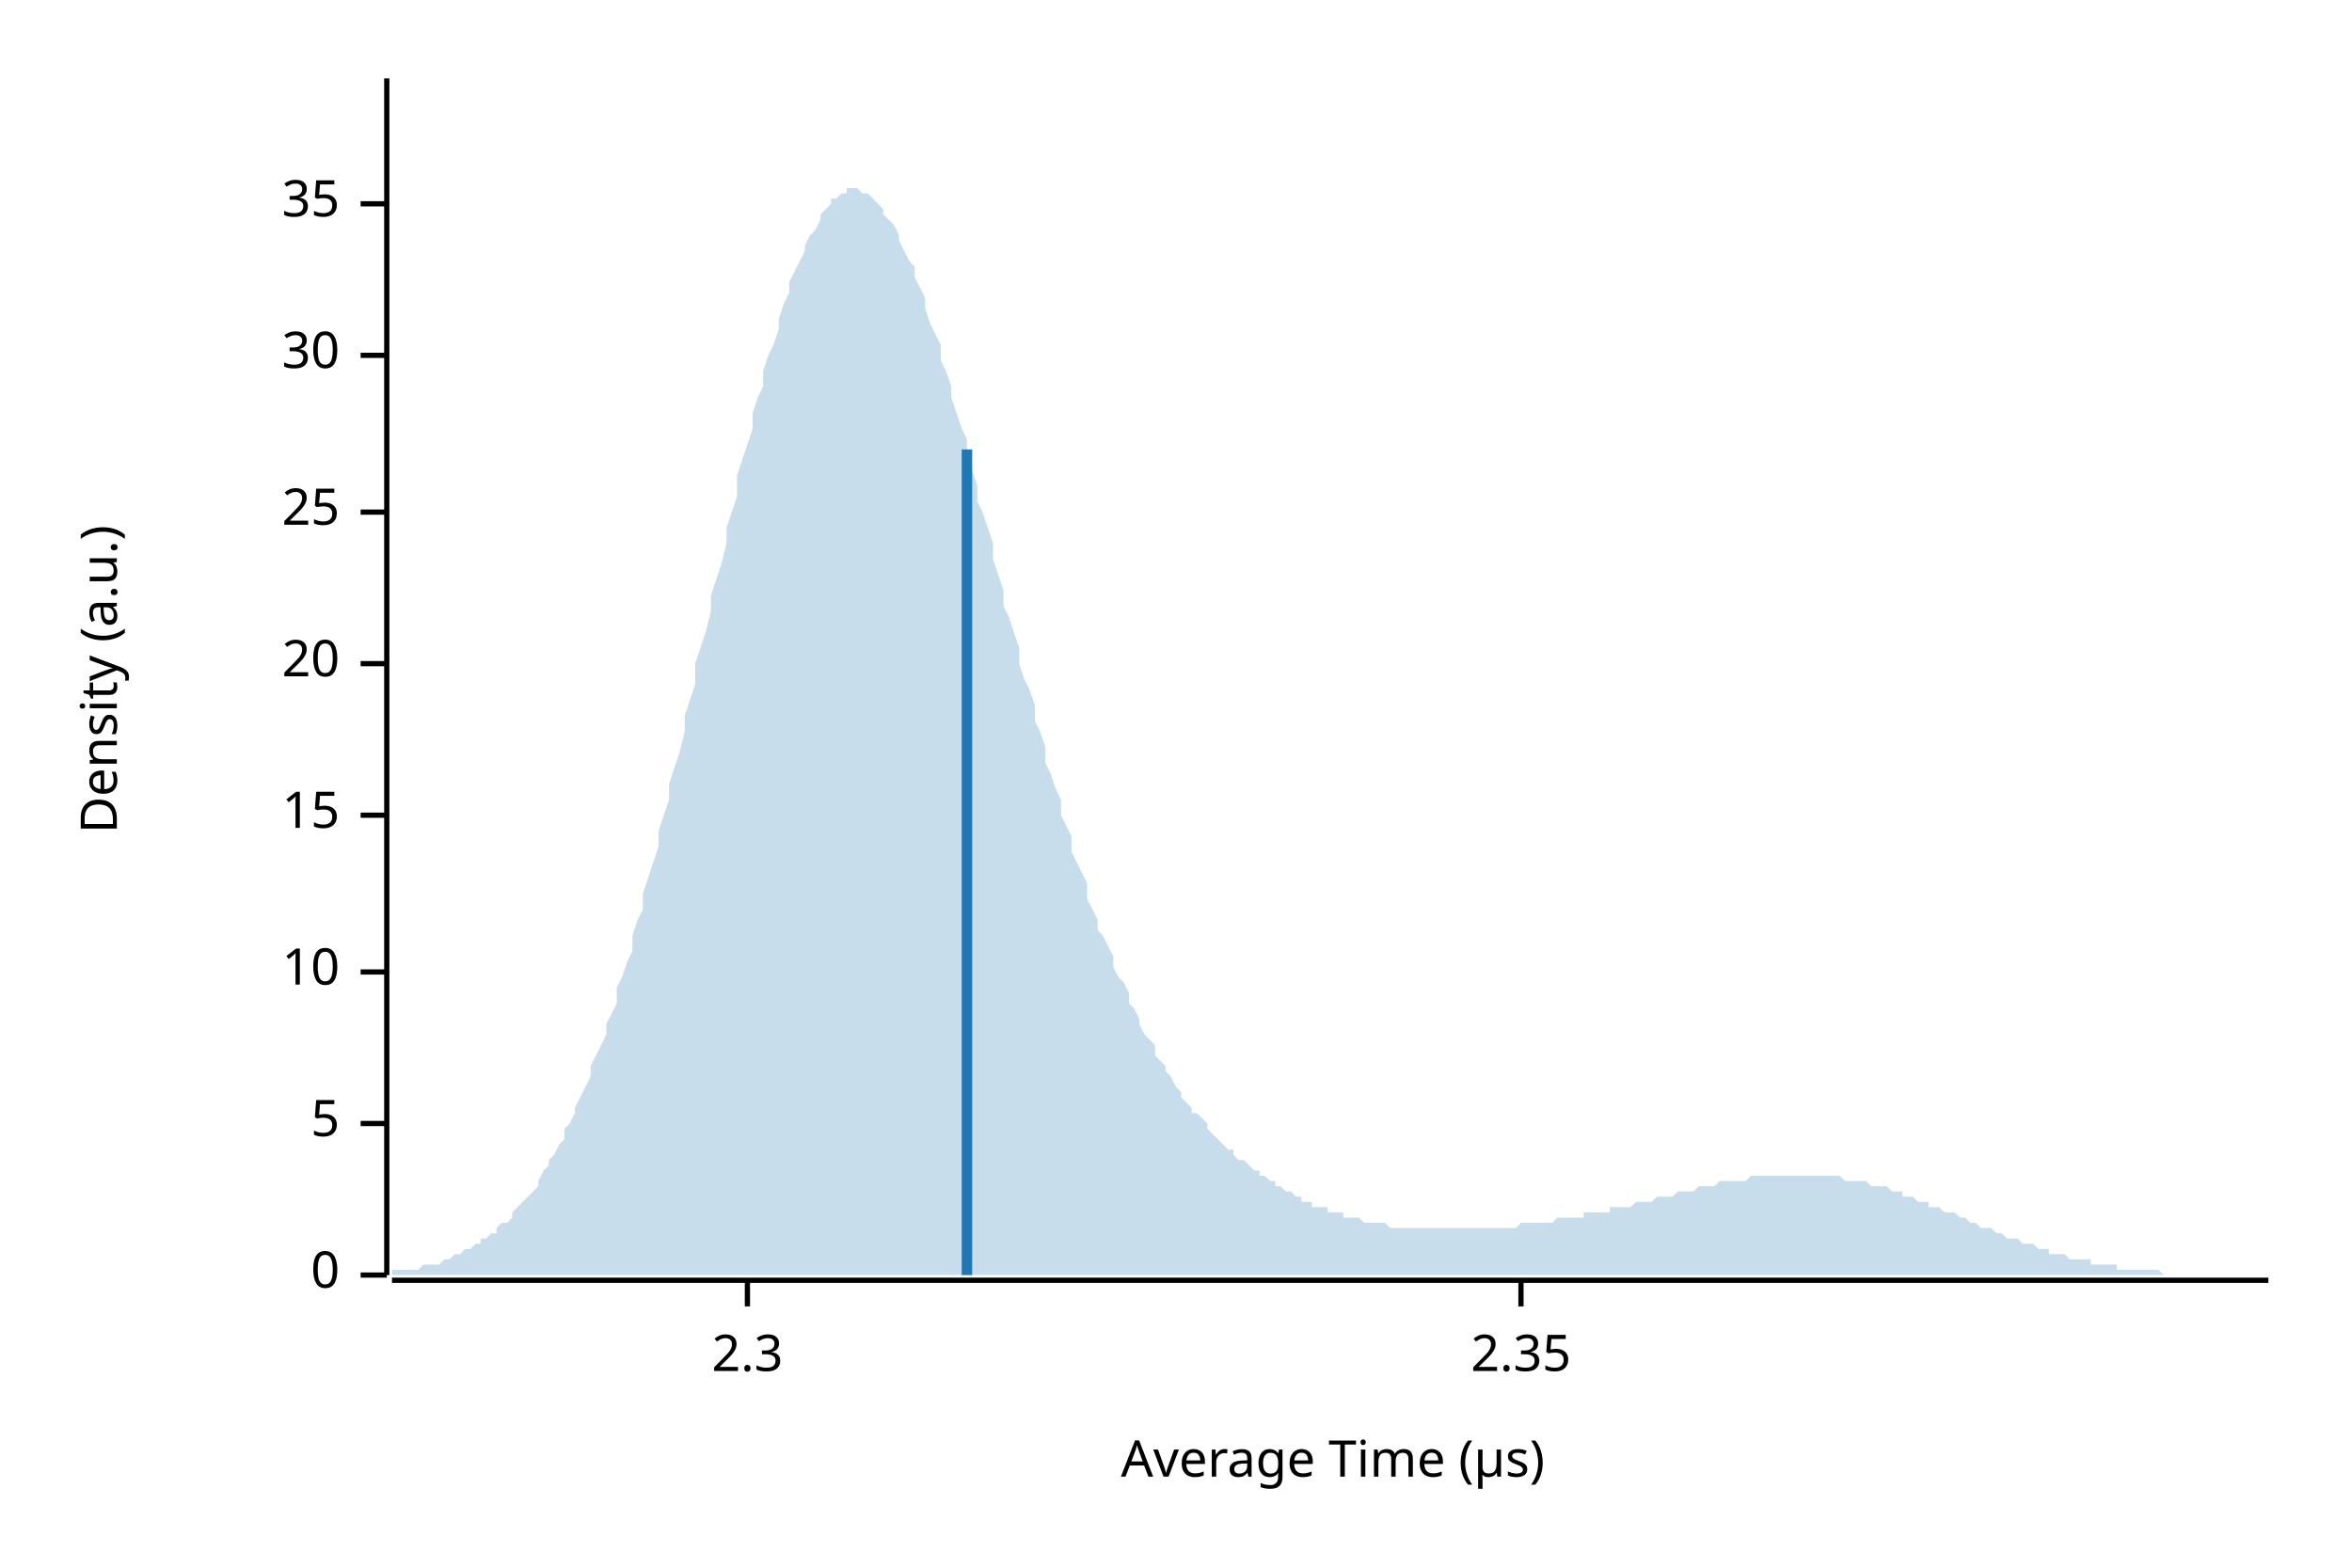
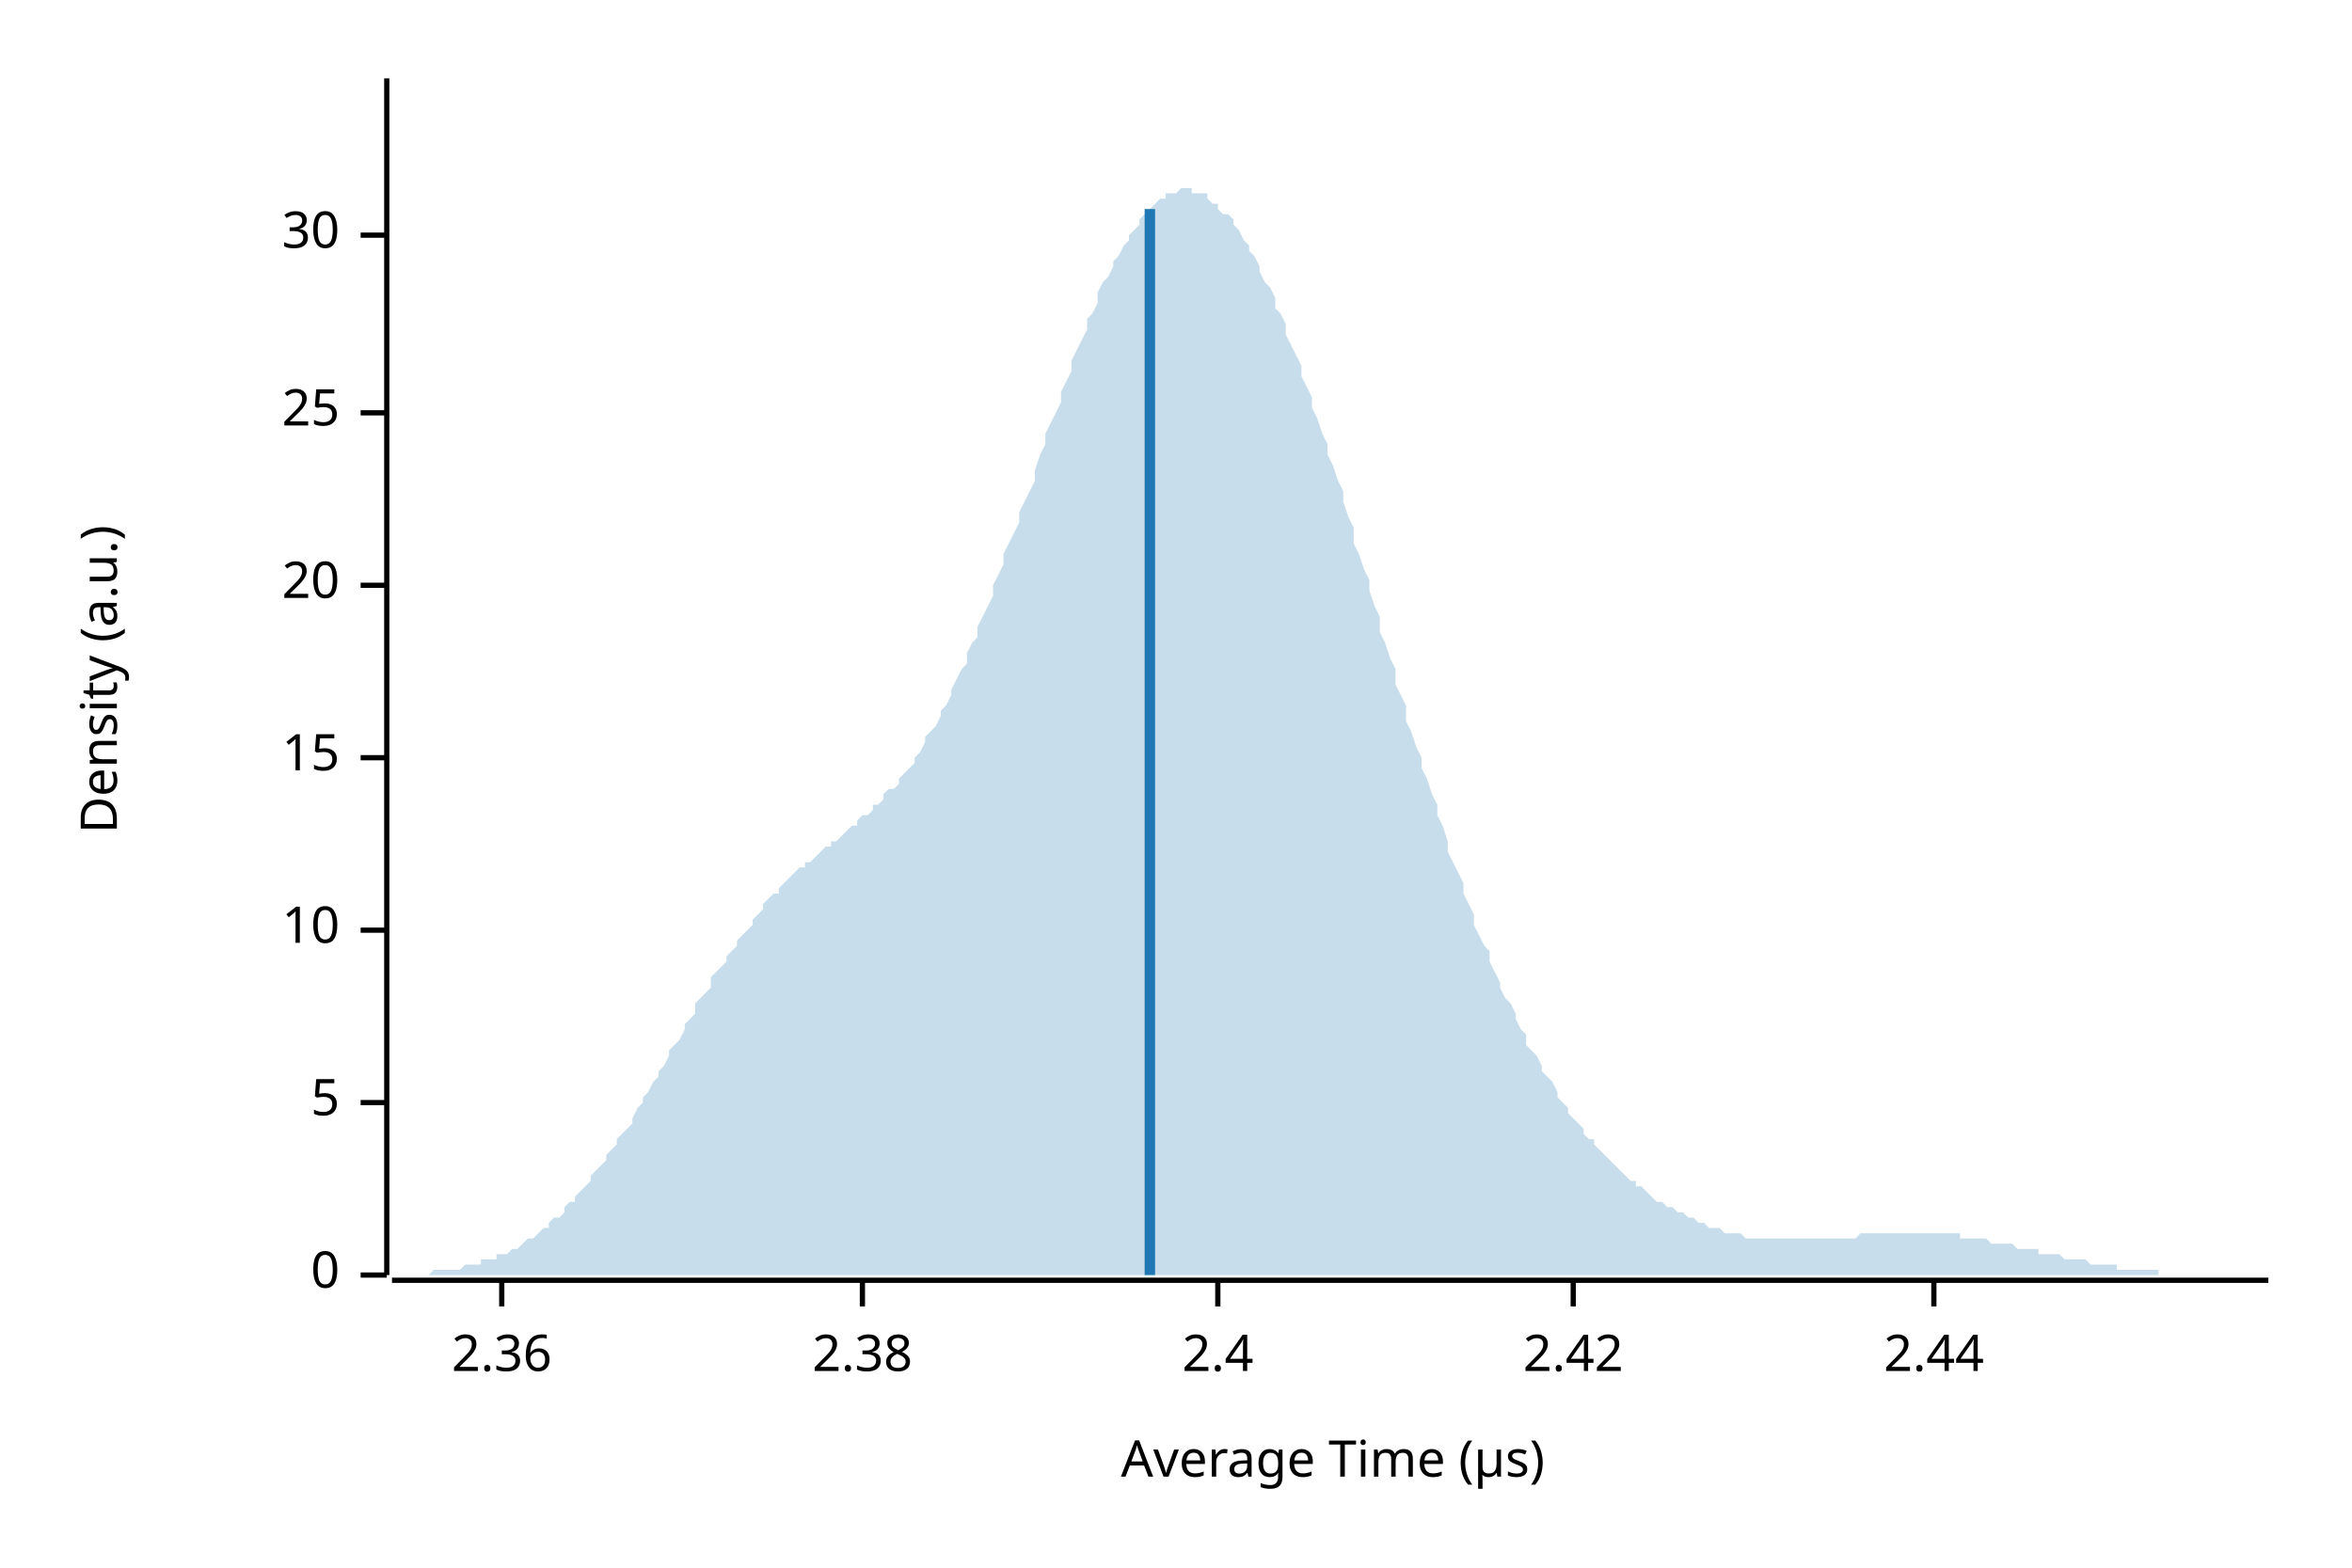
<svg xmlns="http://www.w3.org/2000/svg" width="450" height="300" viewBox="0 0 450 300">
  <text x="15" y="130" dy="0.76em" text-anchor="middle" font-family="sans-serif" font-size="9.677" opacity="1" fill="#000000" transform="rotate(270, 15, 130)">
Density (a.u.)
</text>
  <text x="255" y="285" dy="-0.5ex" text-anchor="middle" font-family="sans-serif" font-size="9.677" opacity="1" fill="#000000">
Average Time (µs)
</text>
  <polyline fill="none" opacity="1" stroke="#000000" stroke-width="1" points="74,15 74,244 " />
  <text x="65" y="244" dy="0.5ex" text-anchor="end" font-family="sans-serif" font-size="9.677" opacity="1" fill="#000000">
0
</text>
  <polyline fill="none" opacity="1" stroke="#000000" stroke-width="1" points="69,244 74,244 " />
-   <text x="65" y="215" dy="0.5ex" text-anchor="end" font-family="sans-serif" font-size="9.677" opacity="1" fill="#000000">
+   <text x="65" y="211" dy="0.5ex" text-anchor="end" font-family="sans-serif" font-size="9.677" opacity="1" fill="#000000">
5
</text>
-   <polyline fill="none" opacity="1" stroke="#000000" stroke-width="1" points="69,215 74,215 " />
-   <text x="65" y="186" dy="0.5ex" text-anchor="end" font-family="sans-serif" font-size="9.677" opacity="1" fill="#000000">
+   <polyline fill="none" opacity="1" stroke="#000000" stroke-width="1" points="69,211 74,211 " />
+   <text x="65" y="178" dy="0.5ex" text-anchor="end" font-family="sans-serif" font-size="9.677" opacity="1" fill="#000000">
10
</text>
-   <polyline fill="none" opacity="1" stroke="#000000" stroke-width="1" points="69,186 74,186 " />
-   <text x="65" y="156" dy="0.5ex" text-anchor="end" font-family="sans-serif" font-size="9.677" opacity="1" fill="#000000">
+   <polyline fill="none" opacity="1" stroke="#000000" stroke-width="1" points="69,178 74,178 " />
+   <text x="65" y="145" dy="0.5ex" text-anchor="end" font-family="sans-serif" font-size="9.677" opacity="1" fill="#000000">
15
</text>
-   <polyline fill="none" opacity="1" stroke="#000000" stroke-width="1" points="69,156 74,156 " />
-   <text x="65" y="127" dy="0.5ex" text-anchor="end" font-family="sans-serif" font-size="9.677" opacity="1" fill="#000000">
+   <polyline fill="none" opacity="1" stroke="#000000" stroke-width="1" points="69,145 74,145 " />
+   <text x="65" y="112" dy="0.5ex" text-anchor="end" font-family="sans-serif" font-size="9.677" opacity="1" fill="#000000">
20
</text>
-   <polyline fill="none" opacity="1" stroke="#000000" stroke-width="1" points="69,127 74,127 " />
-   <text x="65" y="98" dy="0.5ex" text-anchor="end" font-family="sans-serif" font-size="9.677" opacity="1" fill="#000000">
+   <polyline fill="none" opacity="1" stroke="#000000" stroke-width="1" points="69,112 74,112 " />
+   <text x="65" y="79" dy="0.5ex" text-anchor="end" font-family="sans-serif" font-size="9.677" opacity="1" fill="#000000">
25
</text>
-   <polyline fill="none" opacity="1" stroke="#000000" stroke-width="1" points="69,98 74,98 " />
-   <text x="65" y="68" dy="0.5ex" text-anchor="end" font-family="sans-serif" font-size="9.677" opacity="1" fill="#000000">
+   <polyline fill="none" opacity="1" stroke="#000000" stroke-width="1" points="69,79 74,79 " />
+   <text x="65" y="45" dy="0.5ex" text-anchor="end" font-family="sans-serif" font-size="9.677" opacity="1" fill="#000000">
30
</text>
-   <polyline fill="none" opacity="1" stroke="#000000" stroke-width="1" points="69,68 74,68 " />
-   <text x="65" y="39" dy="0.5ex" text-anchor="end" font-family="sans-serif" font-size="9.677" opacity="1" fill="#000000">
- 35
+   <polyline fill="none" opacity="1" stroke="#000000" stroke-width="1" points="69,45 74,45 " />
+   <polyline fill="none" opacity="1" stroke="#000000" stroke-width="1" points="75,245 434,245 " />
+   <text x="96" y="255" dy="0.76em" text-anchor="middle" font-family="sans-serif" font-size="9.677" opacity="1" fill="#000000">
+ 2.36
</text>
-   <polyline fill="none" opacity="1" stroke="#000000" stroke-width="1" points="69,39 74,39 " />
-   <polyline fill="none" opacity="1" stroke="#000000" stroke-width="1" points="75,245 434,245 " />
-   <text x="143" y="255" dy="0.76em" text-anchor="middle" font-family="sans-serif" font-size="9.677" opacity="1" fill="#000000">
- 2.3
+   <polyline fill="none" opacity="1" stroke="#000000" stroke-width="1" points="96,245 96,250 " />
+   <text x="165" y="255" dy="0.76em" text-anchor="middle" font-family="sans-serif" font-size="9.677" opacity="1" fill="#000000">
+ 2.38
</text>
-   <polyline fill="none" opacity="1" stroke="#000000" stroke-width="1" points="143,245 143,250 " />
-   <text x="291" y="255" dy="0.76em" text-anchor="middle" font-family="sans-serif" font-size="9.677" opacity="1" fill="#000000">
- 2.35
+   <polyline fill="none" opacity="1" stroke="#000000" stroke-width="1" points="165,245 165,250 " />
+   <text x="233" y="255" dy="0.76em" text-anchor="middle" font-family="sans-serif" font-size="9.677" opacity="1" fill="#000000">
+ 2.4
</text>
-   <polyline fill="none" opacity="1" stroke="#000000" stroke-width="1" points="291,245 291,250 " />
-   <polygon opacity="0.25" fill="#1F78B4" points="75,243 75,243 76,243 77,243 77,243 78,243 79,243 80,243 80,243 81,242 82,242 82,242 83,242 84,242 85,241 85,241 86,241 87,240 87,240 88,240 89,239 90,239 90,239 91,238 92,238 92,237 93,237 94,236 95,236 95,235 96,234 97,234 98,233 98,232 99,231 100,230 100,230 101,229 102,228 103,227 103,226 104,224 105,223 105,222 106,221 107,219 108,218 108,216 109,215 110,213 110,212 111,210 112,208 113,206 113,204 114,202 115,200 116,198 116,196 117,194 118,192 118,189 119,187 120,184 121,182 121,179 122,176 123,174 123,171 124,168 125,165 126,162 126,159 127,156 128,153 128,150 129,147 130,144 131,140 131,137 132,134 133,131 133,127 134,124 135,121 136,117 136,114 137,111 138,108 139,104 139,101 140,98 141,95 141,91 142,88 143,85 144,82 144,79 145,76 146,74 146,71 147,68 148,66 149,63 149,61 150,58 151,56 151,54 152,52 153,50 154,48 154,47 155,45 156,44 157,42 157,41 158,40 159,39 159,38 160,38 161,37 162,37 162,36 163,36 164,36 164,36 165,37 166,37 167,38 167,38 168,39 169,40 169,41 170,42 171,43 172,45 172,46 173,48 174,50 175,51 175,53 176,55 177,57 177,59 178,62 179,64 180,66 180,69 181,71 182,74 182,76 183,79 184,82 185,84 185,87 186,90 187,93 187,96 188,98 189,101 190,104 190,107 191,110 192,113 192,116 193,118 194,121 195,124 195,127 196,130 197,132 198,135 198,138 199,140 200,143 200,146 201,148 202,151 203,153 203,156 204,158 205,160 205,163 206,165 207,167 208,169 208,172 209,174 210,176 210,178 211,179 212,181 213,183 213,185 214,187 215,188 216,190 216,192 217,193 218,195 218,196 219,198 220,199 221,200 221,202 222,203 223,204 223,205 224,206 225,208 226,209 226,210 227,211 228,212 228,213 229,213 230,214 231,215 231,216 232,217 233,218 233,218 234,219 235,220 236,220 236,221 237,222 238,222 239,223 239,223 240,224 241,224 241,225 242,225 243,226 244,226 244,227 245,227 246,228 246,228 247,228 248,229 249,229 249,230 250,230 251,230 251,231 252,231 253,231 254,231 254,232 255,232 256,232 257,232 257,233 258,233 259,233 259,233 260,233 261,234 262,234 262,234 263,234 264,234 264,234 265,234 266,235 267,235 267,235 268,235 269,235 269,235 270,235 271,235 272,235 272,235 273,235 274,235 275,235 275,235 276,235 277,235 277,235 278,235 279,235 280,235 280,235 281,235 282,235 282,235 283,235 284,235 285,235 285,235 286,235 287,235 287,235 288,235 289,235 290,235 290,235 291,234 292,234 292,234 293,234 294,234 295,234 295,234 296,234 297,234 298,233 298,233 299,233 300,233 300,233 301,233 302,233 303,233 303,232 304,232 305,232 305,232 306,232 307,232 308,232 308,231 309,231 310,231 310,231 311,231 312,231 313,230 313,230 314,230 315,230 316,230 316,230 317,229 318,229 318,229 319,229 320,229 321,228 321,228 322,228 323,228 323,228 324,228 325,227 326,227 326,227 327,227 328,227 328,227 329,226 330,226 331,226 331,226 332,226 333,226 333,226 334,226 335,225 336,225 336,225 337,225 338,225 339,225 339,225 340,225 341,225 341,225 342,225 343,225 344,225 344,225 345,225 346,225 346,225 347,225 348,225 349,225 349,225 350,225 351,225 351,225 352,225 353,226 354,226 354,226 355,226 356,226 357,226 357,226 358,227 359,227 359,227 360,227 361,227 362,228 362,228 363,228 364,228 364,229 365,229 366,229 367,230 367,230 368,230 369,230 369,231 370,231 371,231 372,232 372,232 373,232 374,232 375,233 375,233 376,233 377,234 377,234 378,234 379,235 380,235 380,235 381,235 382,236 382,236 383,236 384,237 385,237 385,237 386,237 387,238 387,238 388,238 389,238 390,239 390,239 391,239 392,239 392,240 393,240 394,240 395,240 395,240 396,241 397,241 398,241 398,241 399,241 400,241 400,242 401,242 402,242 403,242 403,242 404,242 405,242 405,243 406,243 407,243 408,243 408,243 409,243 410,243 410,243 411,243 412,243 413,243 413,243 414,244 415,244 416,244 416,244 417,244 418,244 418,244 419,244 420,244 421,244 421,244 422,244 423,244 423,244 424,244 425,244 426,244 426,244 427,244 428,244 428,244 429,244 430,244 431,244 431,244 432,244 433,244 434,244 434,244 75,244 " />
-   <polyline fill="none" opacity="1" stroke="#1F78B4" stroke-width="2" points="185,244 185,86 " />
+   <polyline fill="none" opacity="1" stroke="#000000" stroke-width="1" points="233,245 233,250 " />
+   <text x="301" y="255" dy="0.76em" text-anchor="middle" font-family="sans-serif" font-size="9.677" opacity="1" fill="#000000">
+ 2.42
+ </text>
+   <polyline fill="none" opacity="1" stroke="#000000" stroke-width="1" points="301,245 301,250 " />
+   <text x="370" y="255" dy="0.76em" text-anchor="middle" font-family="sans-serif" font-size="9.677" opacity="1" fill="#000000">
+ 2.44
+ </text>
+   <polyline fill="none" opacity="1" stroke="#000000" stroke-width="1" points="370,245 370,250 " />
+   <polygon opacity="0.25" fill="#1F78B4" points="75,244 75,244 76,244 77,244 77,244 78,244 79,244 80,244 80,244 81,244 82,244 82,244 83,243 84,243 85,243 85,243 86,243 87,243 87,243 88,243 89,242 90,242 90,242 91,242 92,242 92,241 93,241 94,241 95,241 95,240 96,240 97,240 98,239 98,239 99,239 100,238 100,238 101,237 102,237 103,236 103,236 104,235 105,235 105,234 106,233 107,233 108,232 108,231 109,230 110,230 110,229 111,228 112,227 113,226 113,225 114,224 115,223 116,222 116,221 117,220 118,219 118,218 119,217 120,216 121,215 121,214 122,212 123,211 123,210 124,209 125,207 126,206 126,205 127,204 128,202 128,201 129,200 130,199 131,197 131,196 132,195 133,194 133,192 134,191 135,190 136,189 136,187 137,186 138,185 139,184 139,183 140,182 141,181 141,180 142,179 143,178 144,177 144,176 145,175 146,174 146,173 147,172 148,171 149,171 149,170 150,169 151,168 151,168 152,167 153,166 154,166 154,165 155,165 156,164 157,163 157,163 158,162 159,162 159,161 160,161 161,160 162,159 162,159 163,158 164,158 164,157 165,156 166,156 167,155 167,154 168,154 169,153 169,152 170,151 171,151 172,150 172,149 173,148 174,147 175,146 175,145 176,144 177,142 177,141 178,140 179,139 180,137 180,136 181,135 182,133 182,132 183,130 184,128 185,127 185,125 186,123 187,122 187,120 188,118 189,116 190,114 190,112 191,110 192,108 192,106 193,104 194,102 195,100 195,98 196,96 197,94 198,92 198,90 199,87 200,85 200,83 201,81 202,79 203,77 203,75 204,73 205,71 205,69 206,67 207,65 208,63 208,61 209,60 210,58 210,56 211,54 212,53 213,51 213,50 214,49 215,47 216,46 216,45 217,44 218,43 218,42 219,41 220,40 221,39 221,39 222,38 223,38 223,37 224,37 225,37 226,36 226,36 227,36 228,36 228,37 229,37 230,37 231,37 231,38 232,39 233,39 233,40 234,41 235,41 236,42 236,43 237,44 238,46 239,47 239,48 240,49 241,51 241,52 242,54 243,55 244,57 244,59 245,60 246,62 246,64 247,66 248,68 249,70 249,72 250,74 251,76 251,78 252,80 253,83 254,85 254,87 255,89 256,92 257,94 257,96 258,99 259,101 259,104 260,106 261,109 262,111 262,113 263,116 264,118 264,121 265,123 266,126 267,128 267,131 268,133 269,135 269,138 270,140 271,143 272,145 272,147 273,149 274,152 275,154 275,156 276,158 277,161 277,163 278,165 279,167 280,169 280,171 281,173 282,175 282,177 283,179 284,181 285,182 285,184 286,186 287,188 287,189 288,191 289,192 290,194 290,195 291,197 292,198 292,200 293,201 294,202 295,204 295,205 296,206 297,207 298,209 298,210 299,211 300,212 300,213 301,214 302,215 303,216 303,217 304,218 305,218 305,219 306,220 307,221 308,222 308,222 309,223 310,224 310,224 311,225 312,226 313,226 313,227 314,227 315,228 316,229 316,229 317,230 318,230 318,230 319,231 320,231 321,232 321,232 322,232 323,233 323,233 324,233 325,234 326,234 326,234 327,235 328,235 328,235 329,235 330,236 331,236 331,236 332,236 333,236 333,236 334,237 335,237 336,237 336,237 337,237 338,237 339,237 339,237 340,237 341,237 341,237 342,237 343,237 344,237 344,237 345,237 346,237 346,237 347,237 348,237 349,237 349,237 350,237 351,237 351,237 352,237 353,237 354,237 354,237 355,237 356,236 357,236 357,236 358,236 359,236 359,236 360,236 361,236 362,236 362,236 363,236 364,236 364,236 365,236 366,236 367,236 367,236 368,236 369,236 369,236 370,236 371,236 372,236 372,236 373,236 374,236 375,236 375,237 376,237 377,237 377,237 378,237 379,237 380,237 380,237 381,238 382,238 382,238 383,238 384,238 385,238 385,238 386,239 387,239 387,239 388,239 389,239 390,239 390,240 391,240 392,240 392,240 393,240 394,240 395,241 395,241 396,241 397,241 398,241 398,241 399,241 400,242 400,242 401,242 402,242 403,242 403,242 404,242 405,242 405,243 406,243 407,243 408,243 408,243 409,243 410,243 410,243 411,243 412,243 413,243 413,244 414,244 415,244 416,244 416,244 417,244 418,244 418,244 419,244 420,244 421,244 421,244 422,244 423,244 423,244 424,244 425,244 426,244 426,244 427,244 428,244 428,244 429,244 430,244 431,244 431,244 432,244 433,244 434,244 434,244 75,244 " />
+   <polyline fill="none" opacity="1" stroke="#1F78B4" stroke-width="2" points="220,244 220,40 " />
</svg>
